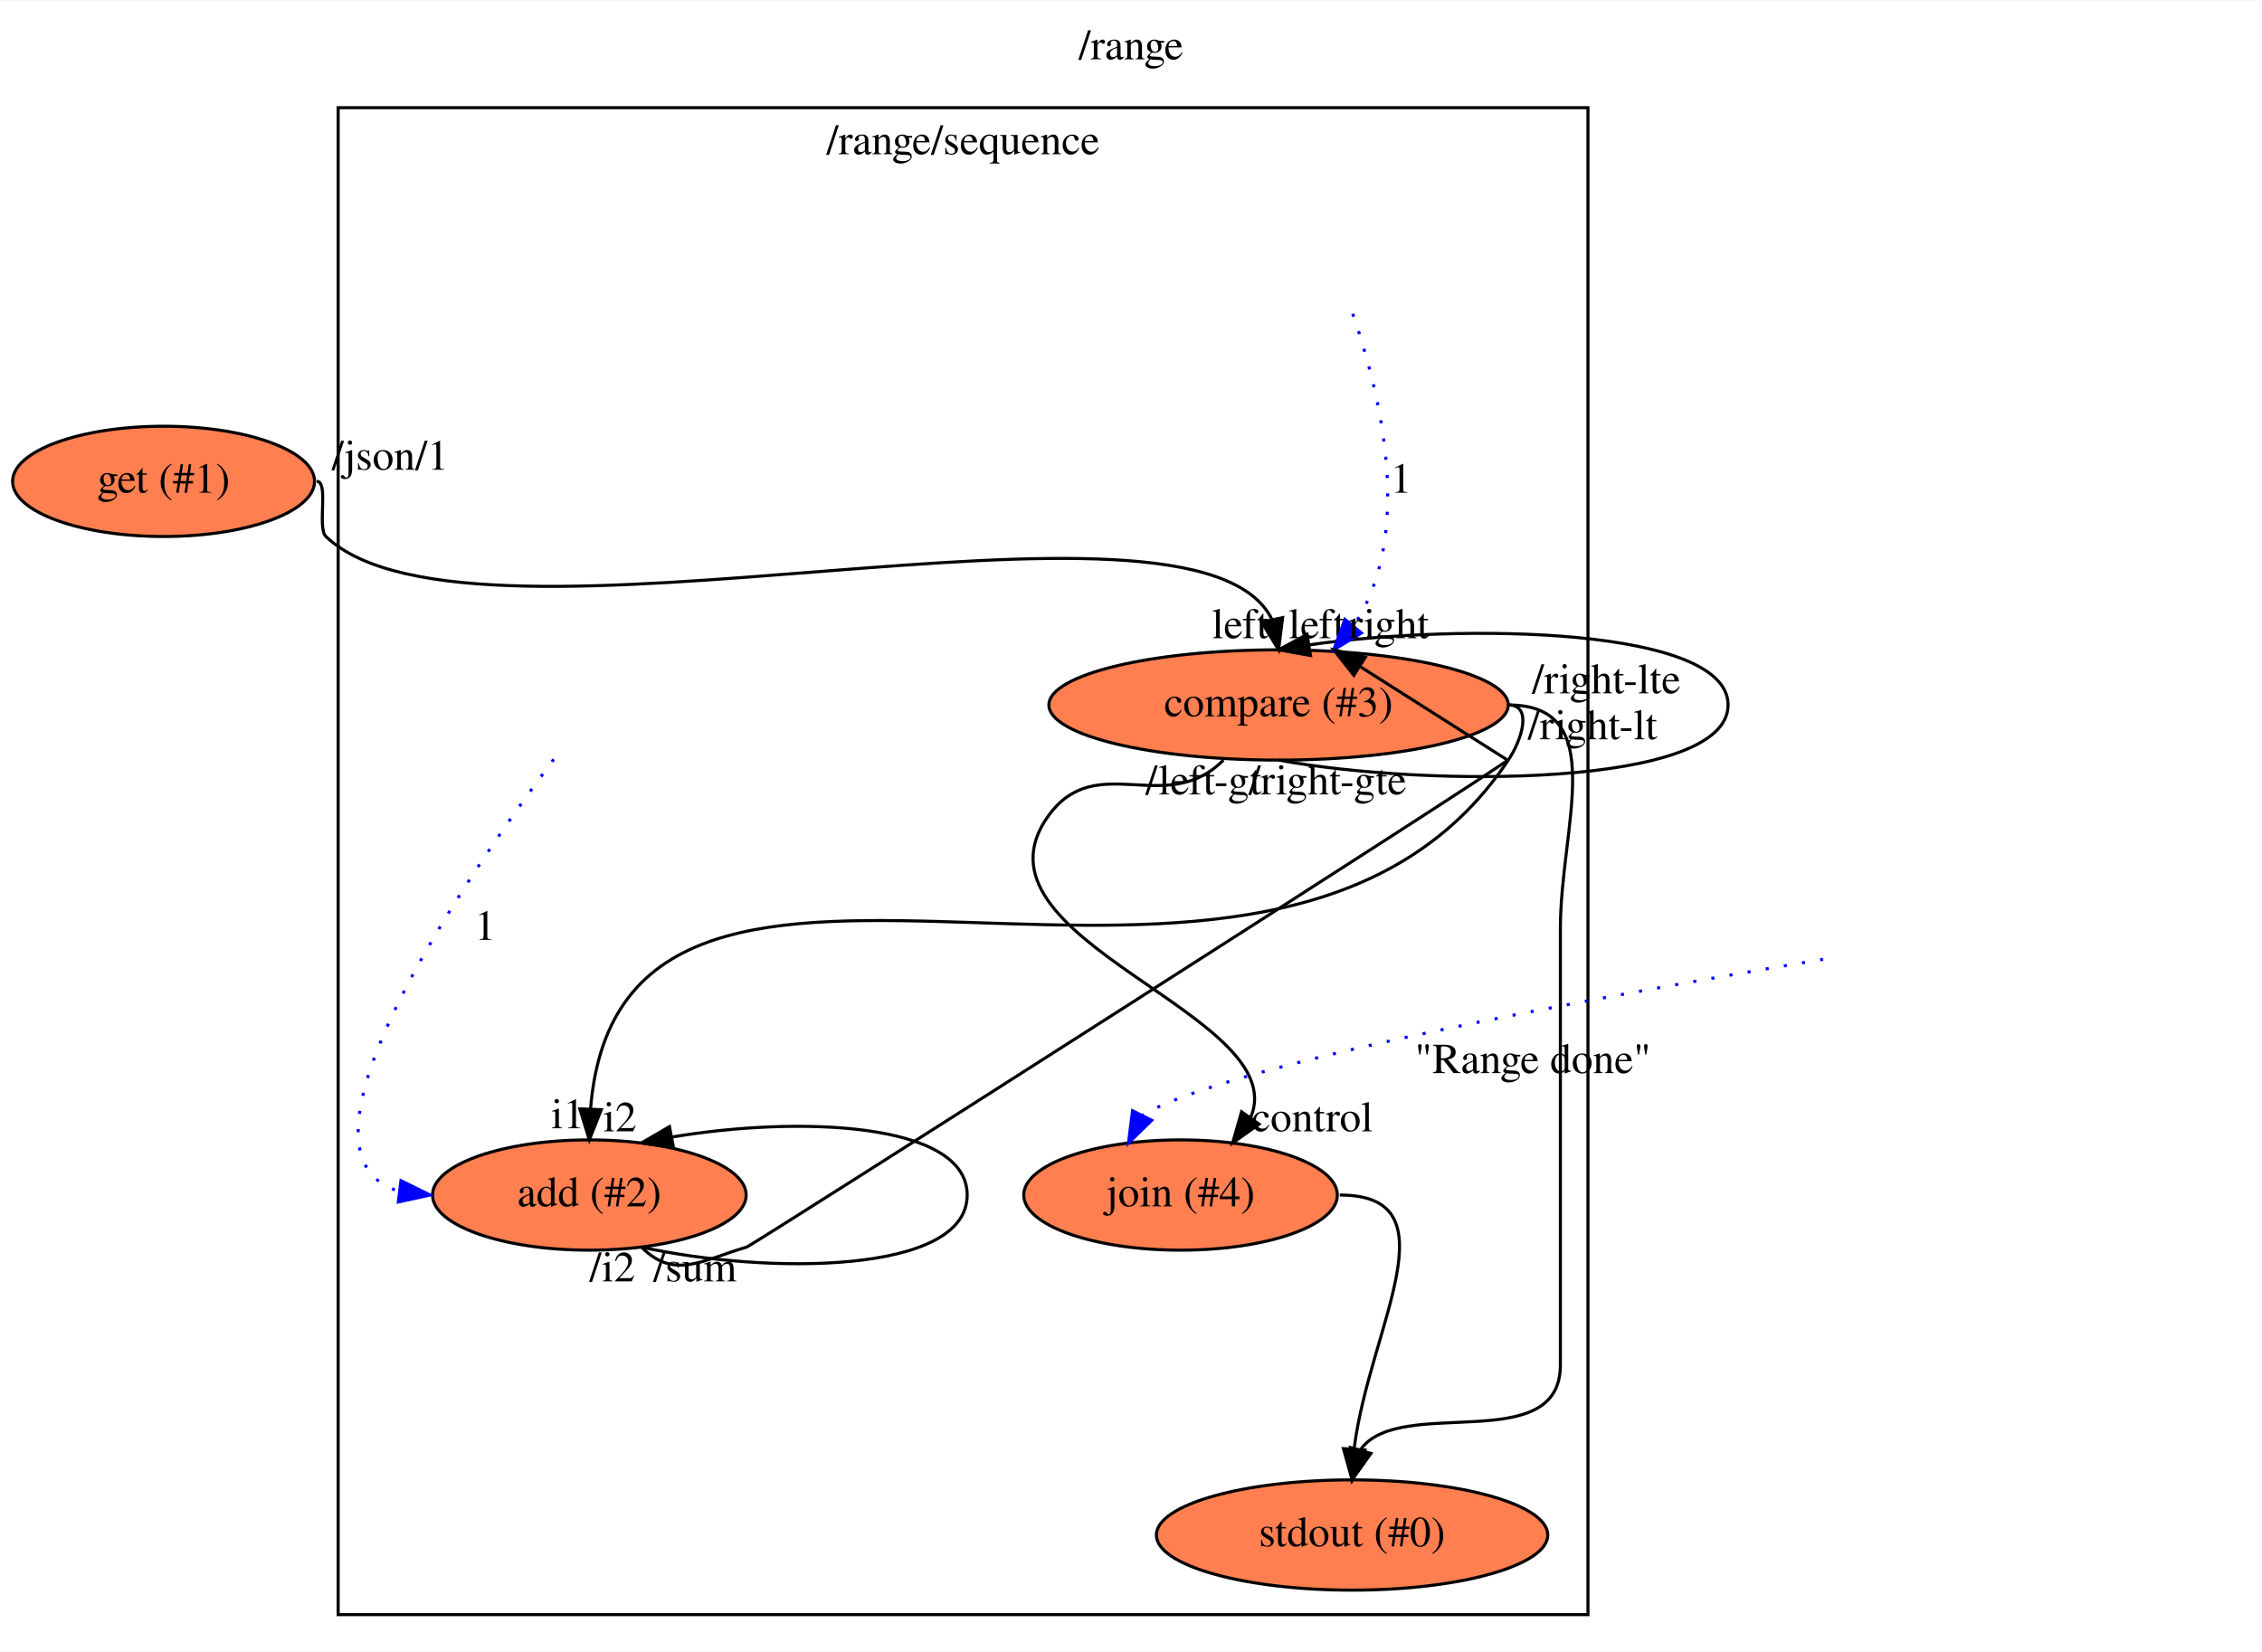
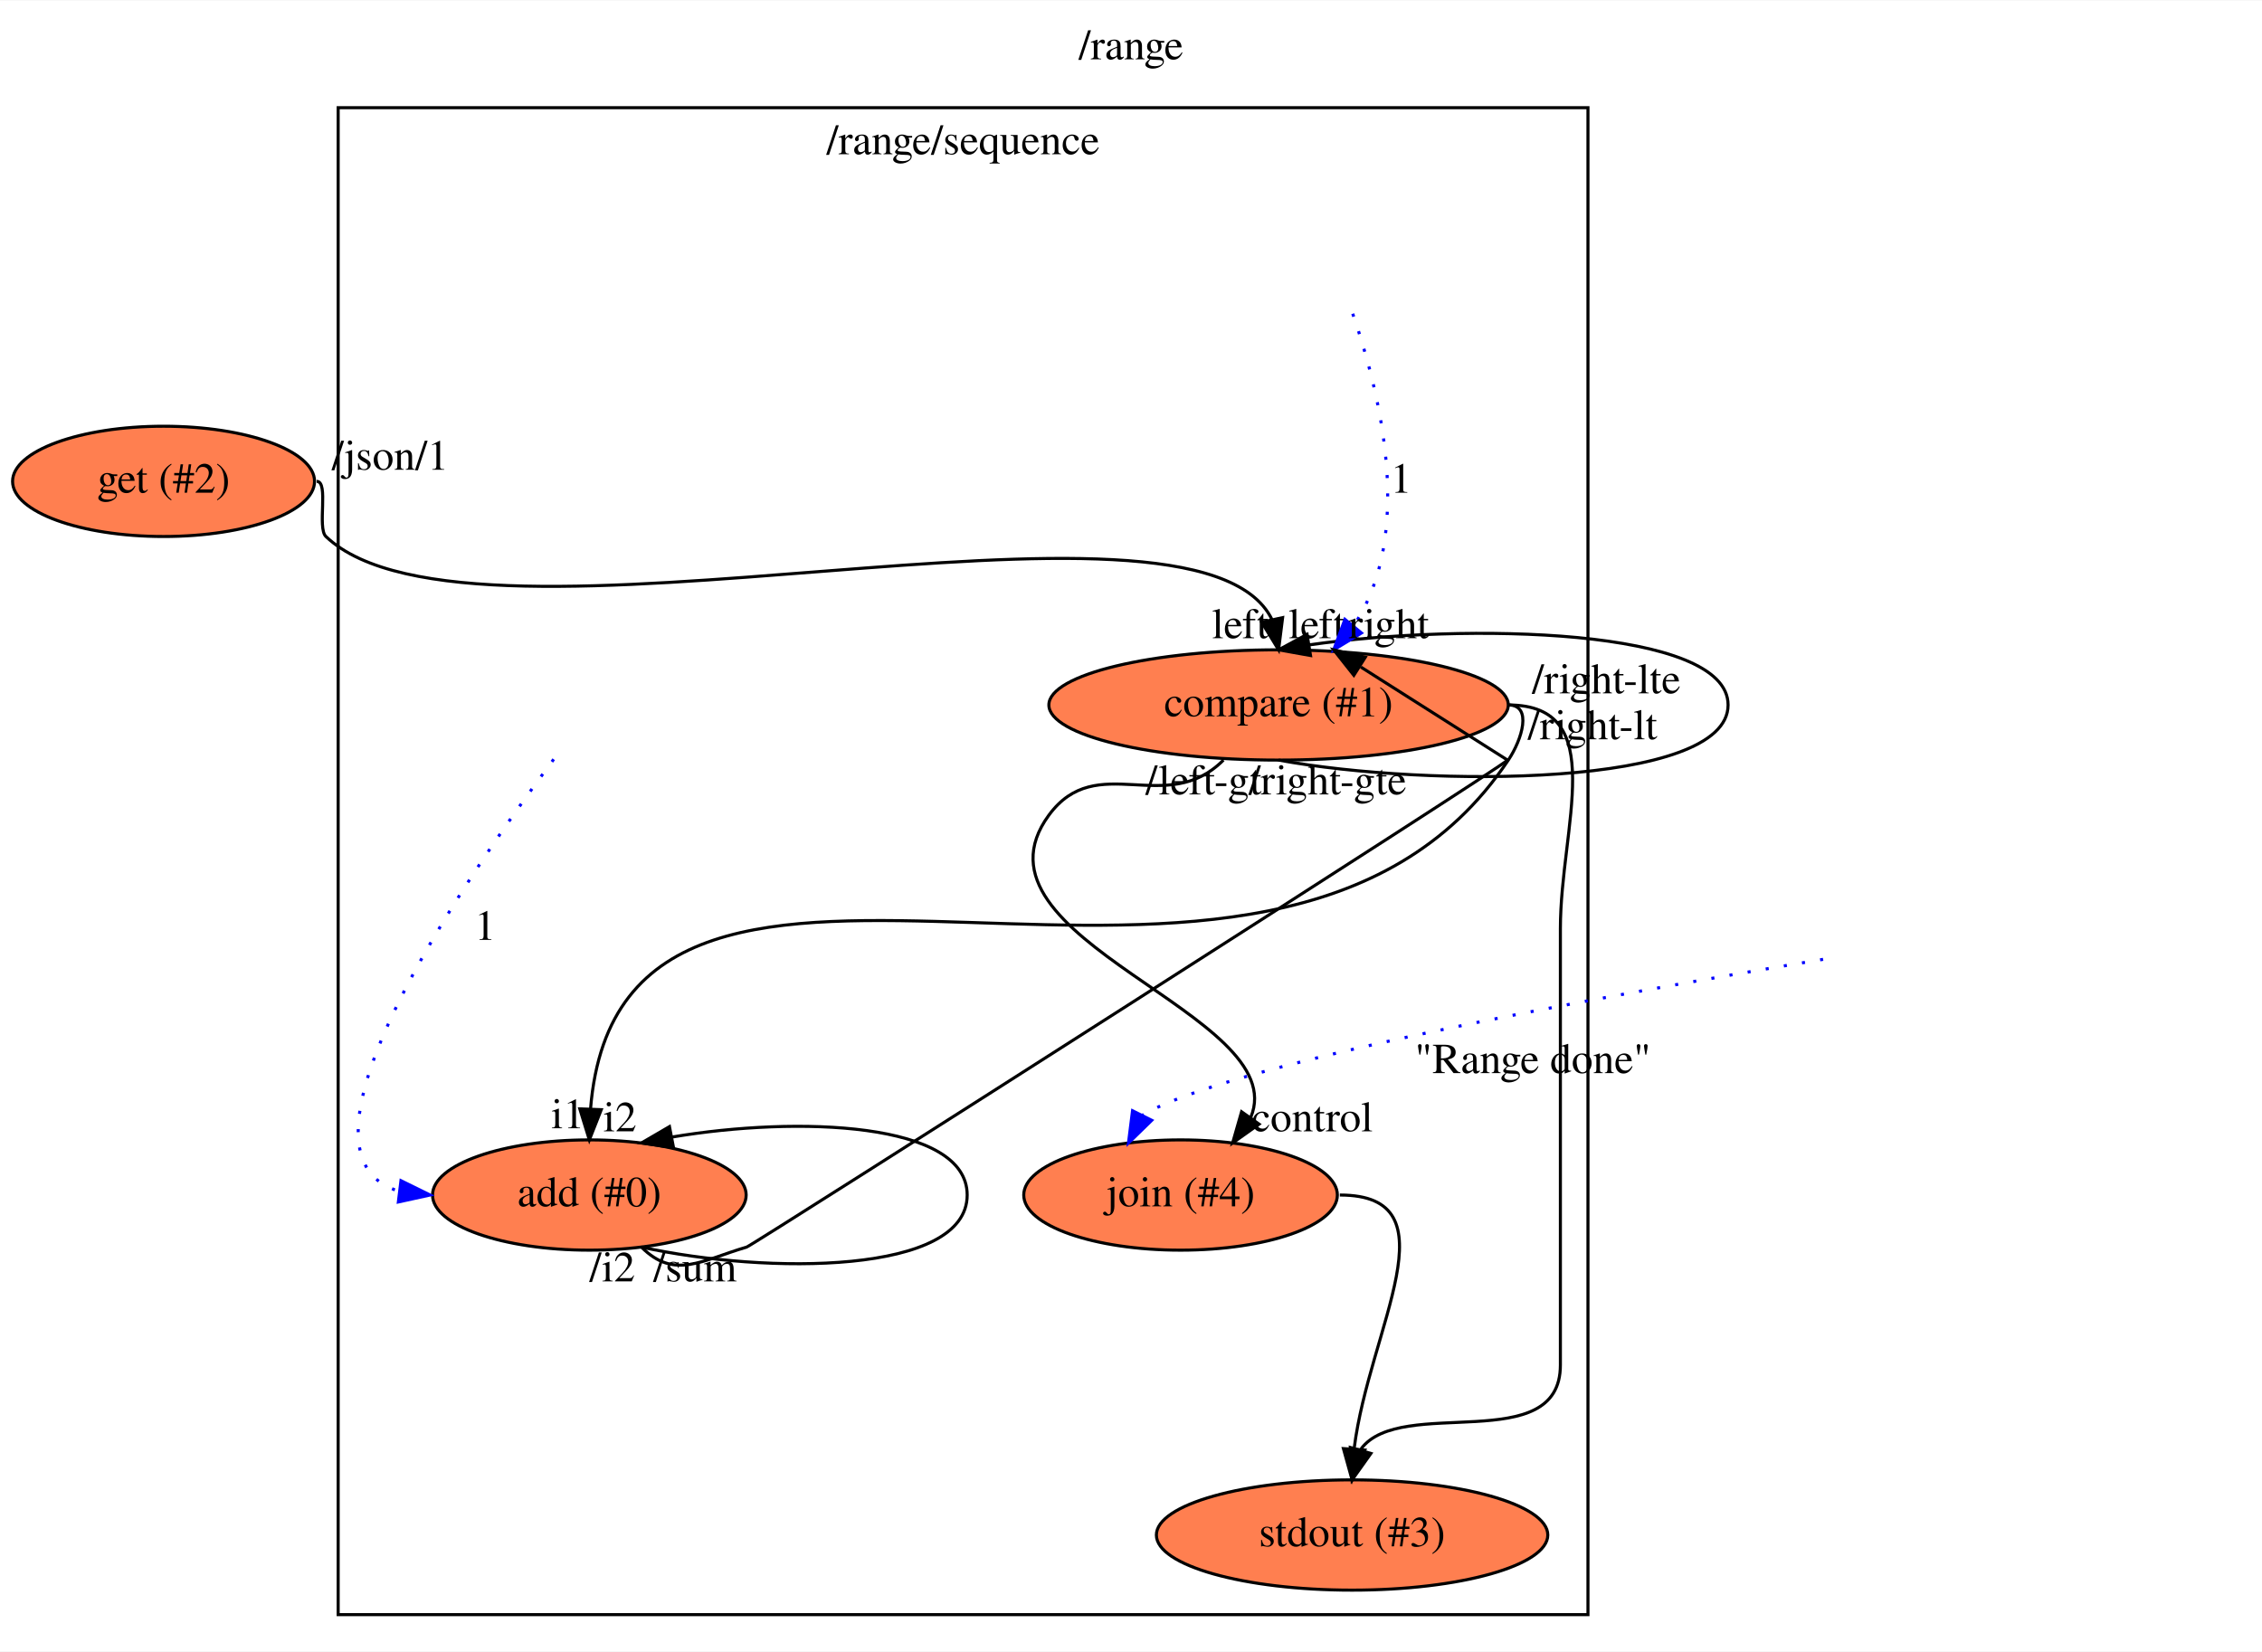
<svg xmlns="http://www.w3.org/2000/svg" xmlns:xlink="http://www.w3.org/1999/xlink" width="738pt" height="539pt" viewBox="0.00 0.00 738.44 539.00">
  <g id="graph0" class="graph" transform="scale(1 1) rotate(0) translate(4 535)">
    <polygon fill="#ffffff" stroke="transparent" points="-4,4 -4,-535 734.439,-535 734.439,4 -4,4" />
    <text text-anchor="middle" x="365.219" y="-515.8" font-family="Times,serif" font-size="14.00" fill="#000000">/range</text>
    <g id="clust1" class="cluster">
      <polygon fill="none" stroke="#000000" points="106.396,-8 106.396,-500 514.396,-500 514.396,-8 106.396,-8" />
      <text text-anchor="middle" x="310.396" y="-484.8" font-family="Times,serif" font-size="14.00" fill="#000000">/range/sequence</text>
    </g>
    <g id="node1" class="node">
      <g id="a_node1">
-         <a xlink:href="file:///home/travis/build/andrewdavidmackenzie/flow/flowr/src/lib/flowruntime/args/get.html" xlink:title="get (#1)">
+         <a xlink:href="file:///home/travis/build/andrewdavidmackenzie/flow/flowr/src/lib/flowruntime/args/get.html" xlink:title="get (#2)">
          <ellipse fill="#ff7f50" stroke="#000000" cx="49.396" cy="-378" rx="49.291" ry="18" />
-           <text text-anchor="middle" x="49.396" y="-374.3" font-family="Times,serif" font-size="14.00" fill="#000000">get (#1)</text>
+           <text text-anchor="middle" x="49.396" y="-374.3" font-family="Times,serif" font-size="14.00" fill="#000000">get (#2)</text>
        </a>
      </g>
    </g>
    <g id="node2" class="node">
      <g id="a_node2">
-         <a xlink:href="file:///home/travis/build/andrewdavidmackenzie/flow/flowstdlib/control/compare_switch/compare_switch.html" xlink:title="compare (#3)">
+         <a xlink:href="file:///home/travis/build/andrewdavidmackenzie/flow/flowstdlib/control/compare_switch/compare_switch.html" xlink:title="compare (#1)">
          <ellipse fill="#ff7f50" stroke="#000000" cx="413.396" cy="-305" rx="74.987" ry="18" />
-           <text text-anchor="middle" x="413.396" y="-301.3" font-family="Times,serif" font-size="14.00" fill="#000000">compare (#3)</text>
+           <text text-anchor="middle" x="413.396" y="-301.3" font-family="Times,serif" font-size="14.00" fill="#000000">compare (#1)</text>
        </a>
      </g>
    </g>
    <g id="edge1" class="edge">
      <path fill="none" stroke="#000000" d="M99.396,-378C103.451,-378 99.462,-362.8 102.396,-360 150.09,-314.484 386.49,-384.45 411.29,-332.798" />
      <polygon fill="#000000" stroke="#000000" points="414.716,-333.512 413.396,-323 407.873,-332.041 414.716,-333.512" />
      <text text-anchor="middle" x="400.896" y="-326.8" font-family="Times,serif" font-size="14.00" fill="#000000">left</text>
      <text text-anchor="middle" x="123.396" y="-381.8" font-family="Times,serif" font-size="14.00" fill="#000000">/json/1</text>
    </g>
    <g id="edge4" class="edge">
      <path fill="none" stroke="#000000" d="M413.396,-287C462.31,-278 560.139,-278 560.139,-305 560.139,-330.26 474.514,-331.888 423.424,-324.623" />
      <polygon fill="#000000" stroke="#000000" points="423.826,-321.143 413.396,-323 422.708,-328.053 423.826,-321.143" />
      <text text-anchor="middle" x="425.896" y="-326.8" font-family="Times,serif" font-size="14.00" fill="#000000">left</text>
      <text text-anchor="middle" x="388.896" y="-275.8" font-family="Times,serif" font-size="14.00" fill="#000000">/left-gt</text>
    </g>
    <g id="node4" class="node">
      <g id="a_node4">
-         <a xlink:href="file:///home/travis/build/andrewdavidmackenzie/flow/flowr/src/lib/flowruntime/stdio/stdout.html" xlink:title="stdout (#0)">
+         <a xlink:href="file:///home/travis/build/andrewdavidmackenzie/flow/flowr/src/lib/flowruntime/stdio/stdout.html" xlink:title="stdout (#3)">
          <ellipse fill="#ff7f50" stroke="#000000" cx="437.396" cy="-34" rx="63.889" ry="18" />
-           <text text-anchor="middle" x="437.396" y="-30.3" font-family="Times,serif" font-size="14.00" fill="#000000">stdout (#0)</text>
+           <text text-anchor="middle" x="437.396" y="-30.3" font-family="Times,serif" font-size="14.00" fill="#000000">stdout (#3)</text>
        </a>
      </g>
    </g>
    <g id="edge3" class="edge">
      <path fill="none" stroke="#000000" d="M488.396,-305C521.708,-305 505.396,-265.313 505.396,-232 505.396,-232 505.396,-232 505.396,-89.5 505.396,-59.301 453.333,-79.663 440.317,-62.105" />
      <polygon fill="#000000" stroke="#000000" points="443.536,-60.634 437.396,-52 436.811,-62.579 443.536,-60.634" />
      <text text-anchor="middle" x="520.396" y="-308.8" font-family="Times,serif" font-size="14.00" fill="#000000">/right-lte</text>
    </g>
    <g id="node5" class="node">
      <g id="a_node5">
-         <a xlink:href="file:///home/travis/build/andrewdavidmackenzie/flow/flowstdlib/math/add/add.html" xlink:title="add (#2)">
+         <a xlink:href="file:///home/travis/build/andrewdavidmackenzie/flow/flowstdlib/math/add/add.html" xlink:title="add (#0)">
          <ellipse fill="#ff7f50" stroke="#000000" cx="188.396" cy="-145" rx="51.191" ry="18" />
-           <text text-anchor="middle" x="188.396" y="-141.3" font-family="Times,serif" font-size="14.00" fill="#000000">add (#2)</text>
+           <text text-anchor="middle" x="188.396" y="-141.3" font-family="Times,serif" font-size="14.00" fill="#000000">add (#0)</text>
        </a>
      </g>
    </g>
    <g id="edge5" class="edge">
      <path fill="none" stroke="#000000" d="M488.396,-305C496.396,-305 492.843,-293.65 488.396,-287 410.154,-169.999 199.045,-300.583 188.783,-173.066" />
      <polygon fill="#000000" stroke="#000000" points="192.278,-172.858 188.396,-163 185.283,-173.127 192.278,-172.858" />
      <text text-anchor="middle" x="181.396" y="-166.8" font-family="Times,serif" font-size="14.00" fill="#000000">i1</text>
      <text text-anchor="middle" x="515.896" y="-293.8" font-family="Times,serif" font-size="14.00" fill="#000000">/right-lt</text>
    </g>
    <g id="node6" class="node">
      <g id="a_node6">
        <a xlink:href="file:///home/travis/build/andrewdavidmackenzie/flow/flowstdlib/control/join/join.html" xlink:title="join (#4)">
          <ellipse fill="#ff7f50" stroke="#000000" cx="381.396" cy="-145" rx="51.191" ry="18" />
          <text text-anchor="middle" x="381.396" y="-141.3" font-family="Times,serif" font-size="14.00" fill="#000000">join (#4)</text>
        </a>
      </g>
    </g>
    <g id="edge6" class="edge">
      <path fill="none" stroke="#000000" d="M395.396,-287C376.61,-268.215 354.1,-290.428 338.396,-269 308.558,-228.288 418.433,-204.293 404.317,-170.365" />
      <polygon fill="#000000" stroke="#000000" points="407.03,-168.14 398.396,-162 401.317,-172.184 407.03,-168.14" />
      <text text-anchor="middle" x="424.396" y="-165.8" font-family="Times,serif" font-size="14.00" fill="#000000">control</text>
      <text text-anchor="middle" x="429.396" y="-275.8" font-family="Times,serif" font-size="14.00" fill="#000000">/right-gte</text>
    </g>
    <g id="edge2" class="edge">
      <path fill="none" stroke="#0000ff" stroke-dasharray="1,5" d="M437.608,-432.726C446.453,-407.208 457.964,-360.689 437.916,-330.921" />
      <polygon fill="#0000ff" stroke="#0000ff" points="440.453,-328.496 431.396,-323 435.049,-332.945 440.453,-328.496" />
      <text text-anchor="middle" x="453.396" y="-374.3" font-family="Times,serif" font-size="14.00" fill="#000000">1</text>
    </g>
    <g id="edge9" class="edge">
      <path fill="none" stroke="#000000" d="M205.396,-128C216.189,-117.206 225.091,-123.713 239.741,-128 241.707,-128.575 487.156,-285.203 488.139,-287 488.139,-287 456.221,-307.25 440.262,-317.375" />
      <polygon fill="#000000" stroke="#000000" points="437.965,-314.687 431.396,-323 441.715,-320.598 437.965,-314.687" />
      <text text-anchor="middle" x="449.396" y="-326.8" font-family="Times,serif" font-size="14.00" fill="#000000">right</text>
      <text text-anchor="middle" x="222.896" y="-116.8" font-family="Times,serif" font-size="14.00" fill="#000000">/sum</text>
    </g>
    <g id="edge8" class="edge">
      <path fill="none" stroke="#000000" d="M205.396,-128C246.511,-119 311.741,-119 311.741,-145 311.741,-168.969 256.305,-170.841 215.431,-163.936" />
      <polygon fill="#000000" stroke="#000000" points="215.878,-160.458 205.396,-162 214.551,-167.331 215.878,-160.458" />
      <text text-anchor="middle" x="198.396" y="-165.8" font-family="Times,serif" font-size="14.00" fill="#000000">i2</text>
      <text text-anchor="middle" x="195.896" y="-116.8" font-family="Times,serif" font-size="14.00" fill="#000000">/i2</text>
    </g>
    <g id="edge11" class="edge">
      <path fill="none" stroke="#000000" d="M433.396,-145C471.373,-145 442.997,-101.494 438.086,-62.354" />
      <polygon fill="#000000" stroke="#000000" points="441.553,-61.745 437.396,-52 434.569,-62.211 441.553,-61.745" />
    </g>
    <g id="edge7" class="edge">
      <path fill="none" stroke="#0000ff" stroke-dasharray="1,5" d="M176.758,-287.266C147.71,-248.293 85.597,-157.724 126.443,-146.211" />
      <polygon fill="#0000ff" stroke="#0000ff" points="126.892,-149.682 136.396,-145 126.046,-142.734 126.892,-149.682" />
      <text text-anchor="middle" x="154.396" y="-228.3" font-family="Times,serif" font-size="14.00" fill="#000000">1</text>
    </g>
    <g id="edge10" class="edge">
      <path fill="none" stroke="#0000ff" stroke-dasharray="1,5" d="M591.161,-221.95C515.721,-209.399 396.317,-187.568 368.889,-171.021" />
      <polygon fill="#0000ff" stroke="#0000ff" points="371.987,-169.391 364.396,-162 365.721,-172.512 371.987,-169.391" />
      <text text-anchor="middle" x="496.396" y="-184.8" font-family="Times,serif" font-size="14.00" fill="#000000">"Range done"</text>
    </g>
  </g>
</svg>
